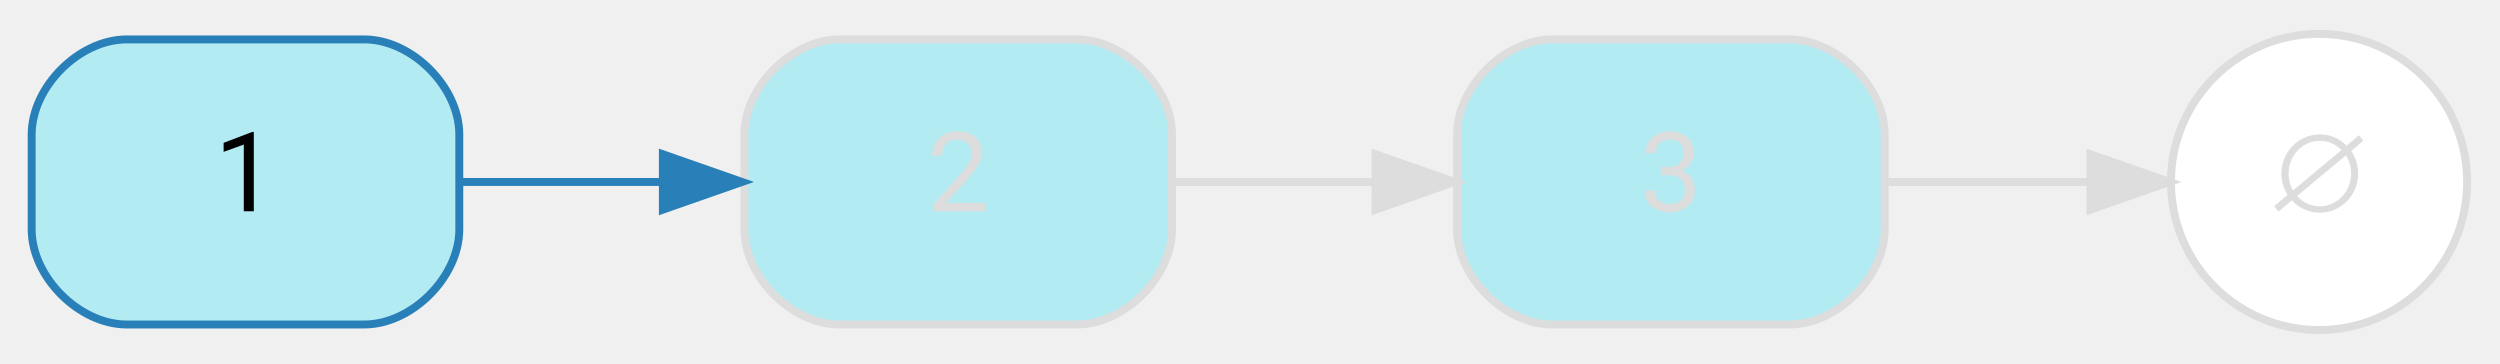
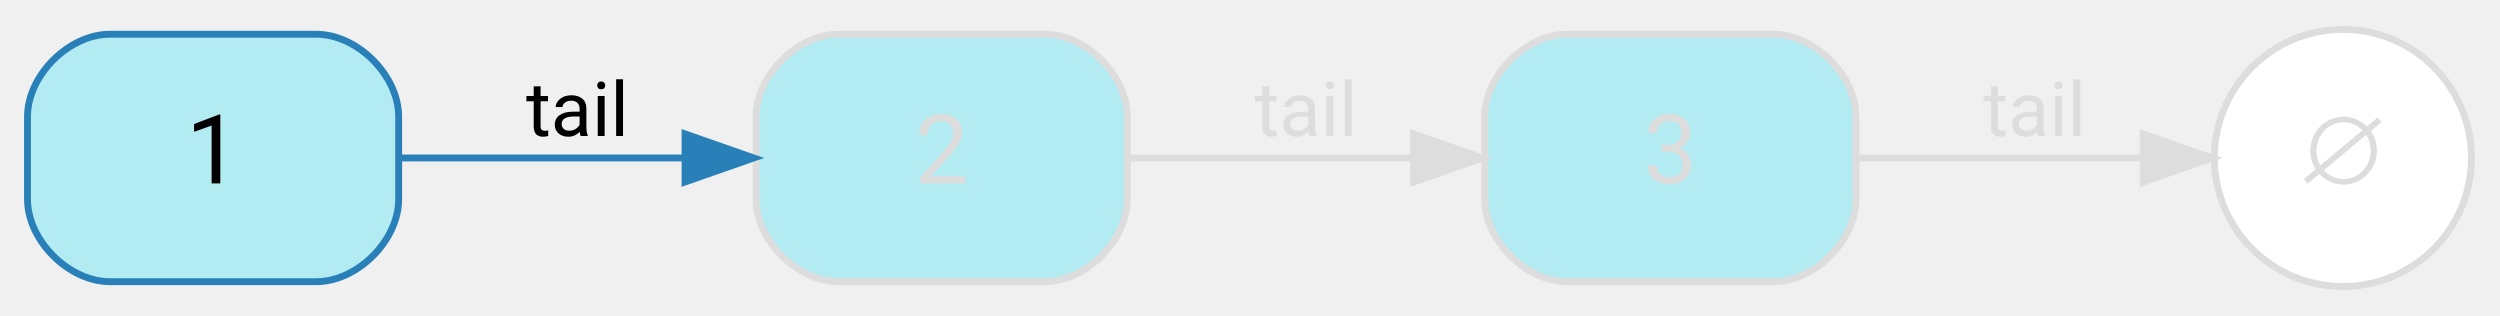
- <svg xmlns="http://www.w3.org/2000/svg" width="316pt" height="46pt" viewBox="0.00 0.00 315.70 45.70">
+ <svg xmlns="http://www.w3.org/2000/svg" width="364pt" height="46pt" viewBox="0.00 0.00 363.70 45.70">
  <g id="graph0" class="graph" transform="scale(1 1) rotate(0) translate(4 41.6967)">
    <g id="node1" class="node">
      <path fill="#b2ebf2" stroke="#2980b9" d="M42,-36.848C42,-36.848 12,-36.848 12,-36.848 6,-36.848 0,-30.848 0,-24.848 0,-24.848 0,-12.848 0,-12.848 0,-6.848 6,-.848 12,-.848 12,-.848 42,-.848 42,-.848 48,-.848 54,-6.848 54,-12.848 54,-12.848 54,-24.848 54,-24.848 54,-30.848 48,-36.848 42,-36.848" />
      <text text-anchor="middle" x="27" y="-15.148" font-family="Segoe UI,Roboto,Helvetica,Arial,sans-serif" font-size="14.00" fill="#000000">1</text>
    </g>
    <g id="node2" class="node">
-       <path fill="#b2ebf2" stroke="#dddddd" d="M132,-36.848C132,-36.848 102,-36.848 102,-36.848 96,-36.848 90,-30.848 90,-24.848 90,-24.848 90,-12.848 90,-12.848 90,-6.848 96,-.848 102,-.848 102,-.848 132,-.848 132,-.848 138,-.848 144,-6.848 144,-12.848 144,-12.848 144,-24.848 144,-24.848 144,-30.848 138,-36.848 132,-36.848" />
-       <text text-anchor="middle" x="117" y="-15.148" font-family="Segoe UI,Roboto,Helvetica,Arial,sans-serif" font-size="14.00" fill="#dddddd">2</text>
+       <path fill="#b2ebf2" stroke="#dddddd" d="M148,-36.848C148,-36.848 118,-36.848 118,-36.848 112,-36.848 106,-30.848 106,-24.848 106,-24.848 106,-12.848 106,-12.848 106,-6.848 112,-.848 118,-.848 118,-.848 148,-.848 148,-.848 154,-.848 160,-6.848 160,-12.848 160,-12.848 160,-24.848 160,-24.848 160,-30.848 154,-36.848 148,-36.848" />
+       <text text-anchor="middle" x="133" y="-15.148" font-family="Segoe UI,Roboto,Helvetica,Arial,sans-serif" font-size="14.00" fill="#dddddd">2</text>
    </g>
    <g id="edge1" class="edge">
-       <path fill="none" stroke="#2980b9" d="M54.003,-18.848C62.028,-18.848 70.966,-18.848 79.531,-18.848" />
-       <polygon fill="#2980b9" stroke="#2980b9" points="79.705,-22.348 89.705,-18.848 79.705,-15.348 79.705,-22.348" />
+       <path fill="none" stroke="#2980b9" d="M54.023,-18.848C66.633,-18.848 81.851,-18.848 95.548,-18.848" />
+       <polygon fill="#2980b9" stroke="#2980b9" points="95.658,-22.348 105.658,-18.848 95.658,-15.348 95.658,-22.348" />
+       <text text-anchor="middle" x="80" y="-22.048" font-family="Segoe UI,Roboto,Helvetica,Arial,sans-serif" font-size="11.00" fill="#000000">tail</text>
    </g>
    <g id="node3" class="node">
-       <path fill="#b2ebf2" stroke="#dddddd" d="M222,-36.848C222,-36.848 192,-36.848 192,-36.848 186,-36.848 180,-30.848 180,-24.848 180,-24.848 180,-12.848 180,-12.848 180,-6.848 186,-.848 192,-.848 192,-.848 222,-.848 222,-.848 228,-.848 234,-6.848 234,-12.848 234,-12.848 234,-24.848 234,-24.848 234,-30.848 228,-36.848 222,-36.848" />
-       <text text-anchor="middle" x="207" y="-15.148" font-family="Segoe UI,Roboto,Helvetica,Arial,sans-serif" font-size="14.00" fill="#dddddd">3</text>
+       <path fill="#b2ebf2" stroke="#dddddd" d="M254,-36.848C254,-36.848 224,-36.848 224,-36.848 218,-36.848 212,-30.848 212,-24.848 212,-24.848 212,-12.848 212,-12.848 212,-6.848 218,-.848 224,-.848 224,-.848 254,-.848 254,-.848 260,-.848 266,-6.848 266,-12.848 266,-12.848 266,-24.848 266,-24.848 266,-30.848 260,-36.848 254,-36.848" />
+       <text text-anchor="middle" x="239" y="-15.148" font-family="Segoe UI,Roboto,Helvetica,Arial,sans-serif" font-size="14.00" fill="#dddddd">3</text>
    </g>
    <g id="edge2" class="edge">
-       <path fill="none" stroke="#dddddd" d="M144.003,-18.848C152.028,-18.848 160.966,-18.848 169.531,-18.848" />
-       <polygon fill="#dddddd" stroke="#dddddd" points="169.705,-22.348 179.705,-18.848 169.705,-15.348 169.705,-22.348" />
+       <path fill="none" stroke="#dddddd" d="M160.023,-18.848C172.633,-18.848 187.851,-18.848 201.548,-18.848" />
+       <polygon fill="#dddddd" stroke="#dddddd" points="201.658,-22.348 211.658,-18.848 201.658,-15.348 201.658,-22.348" />
+       <text text-anchor="middle" x="186" y="-22.048" font-family="Segoe UI,Roboto,Helvetica,Arial,sans-serif" font-size="11.00" fill="#dddddd">tail</text>
    </g>
    <g id="node4" class="node">
-       <ellipse fill="#ffffff" stroke="#dddddd" cx="288.848" cy="-18.848" rx="18.698" ry="18.698" />
-       <text text-anchor="middle" x="288.848" y="-15.148" font-family="Segoe UI,Roboto,Helvetica,Arial,sans-serif" font-size="14.00" fill="#dddddd">∅</text>
+       <ellipse fill="#ffffff" stroke="#dddddd" cx="336.848" cy="-18.848" rx="18.698" ry="18.698" />
+       <text text-anchor="middle" x="336.848" y="-15.148" font-family="Segoe UI,Roboto,Helvetica,Arial,sans-serif" font-size="14.00" fill="#dddddd">∅</text>
    </g>
    <g id="edge3" class="edge">
-       <path fill="none" stroke="#dddddd" d="M234.254,-18.848C242.494,-18.848 251.569,-18.848 259.915,-18.848" />
-       <polygon fill="#dddddd" stroke="#dddddd" points="259.978,-22.348 269.978,-18.848 259.978,-15.348 259.978,-22.348" />
+       <path fill="none" stroke="#dddddd" d="M266.256,-18.848C279.068,-18.848 294.364,-18.848 307.437,-18.848" />
+       <polygon fill="#dddddd" stroke="#dddddd" points="307.792,-22.348 317.792,-18.848 307.792,-15.348 307.792,-22.348" />
+       <text text-anchor="middle" x="292" y="-22.048" font-family="Segoe UI,Roboto,Helvetica,Arial,sans-serif" font-size="11.00" fill="#dddddd">tail</text>
    </g>
  </g>
</svg>
